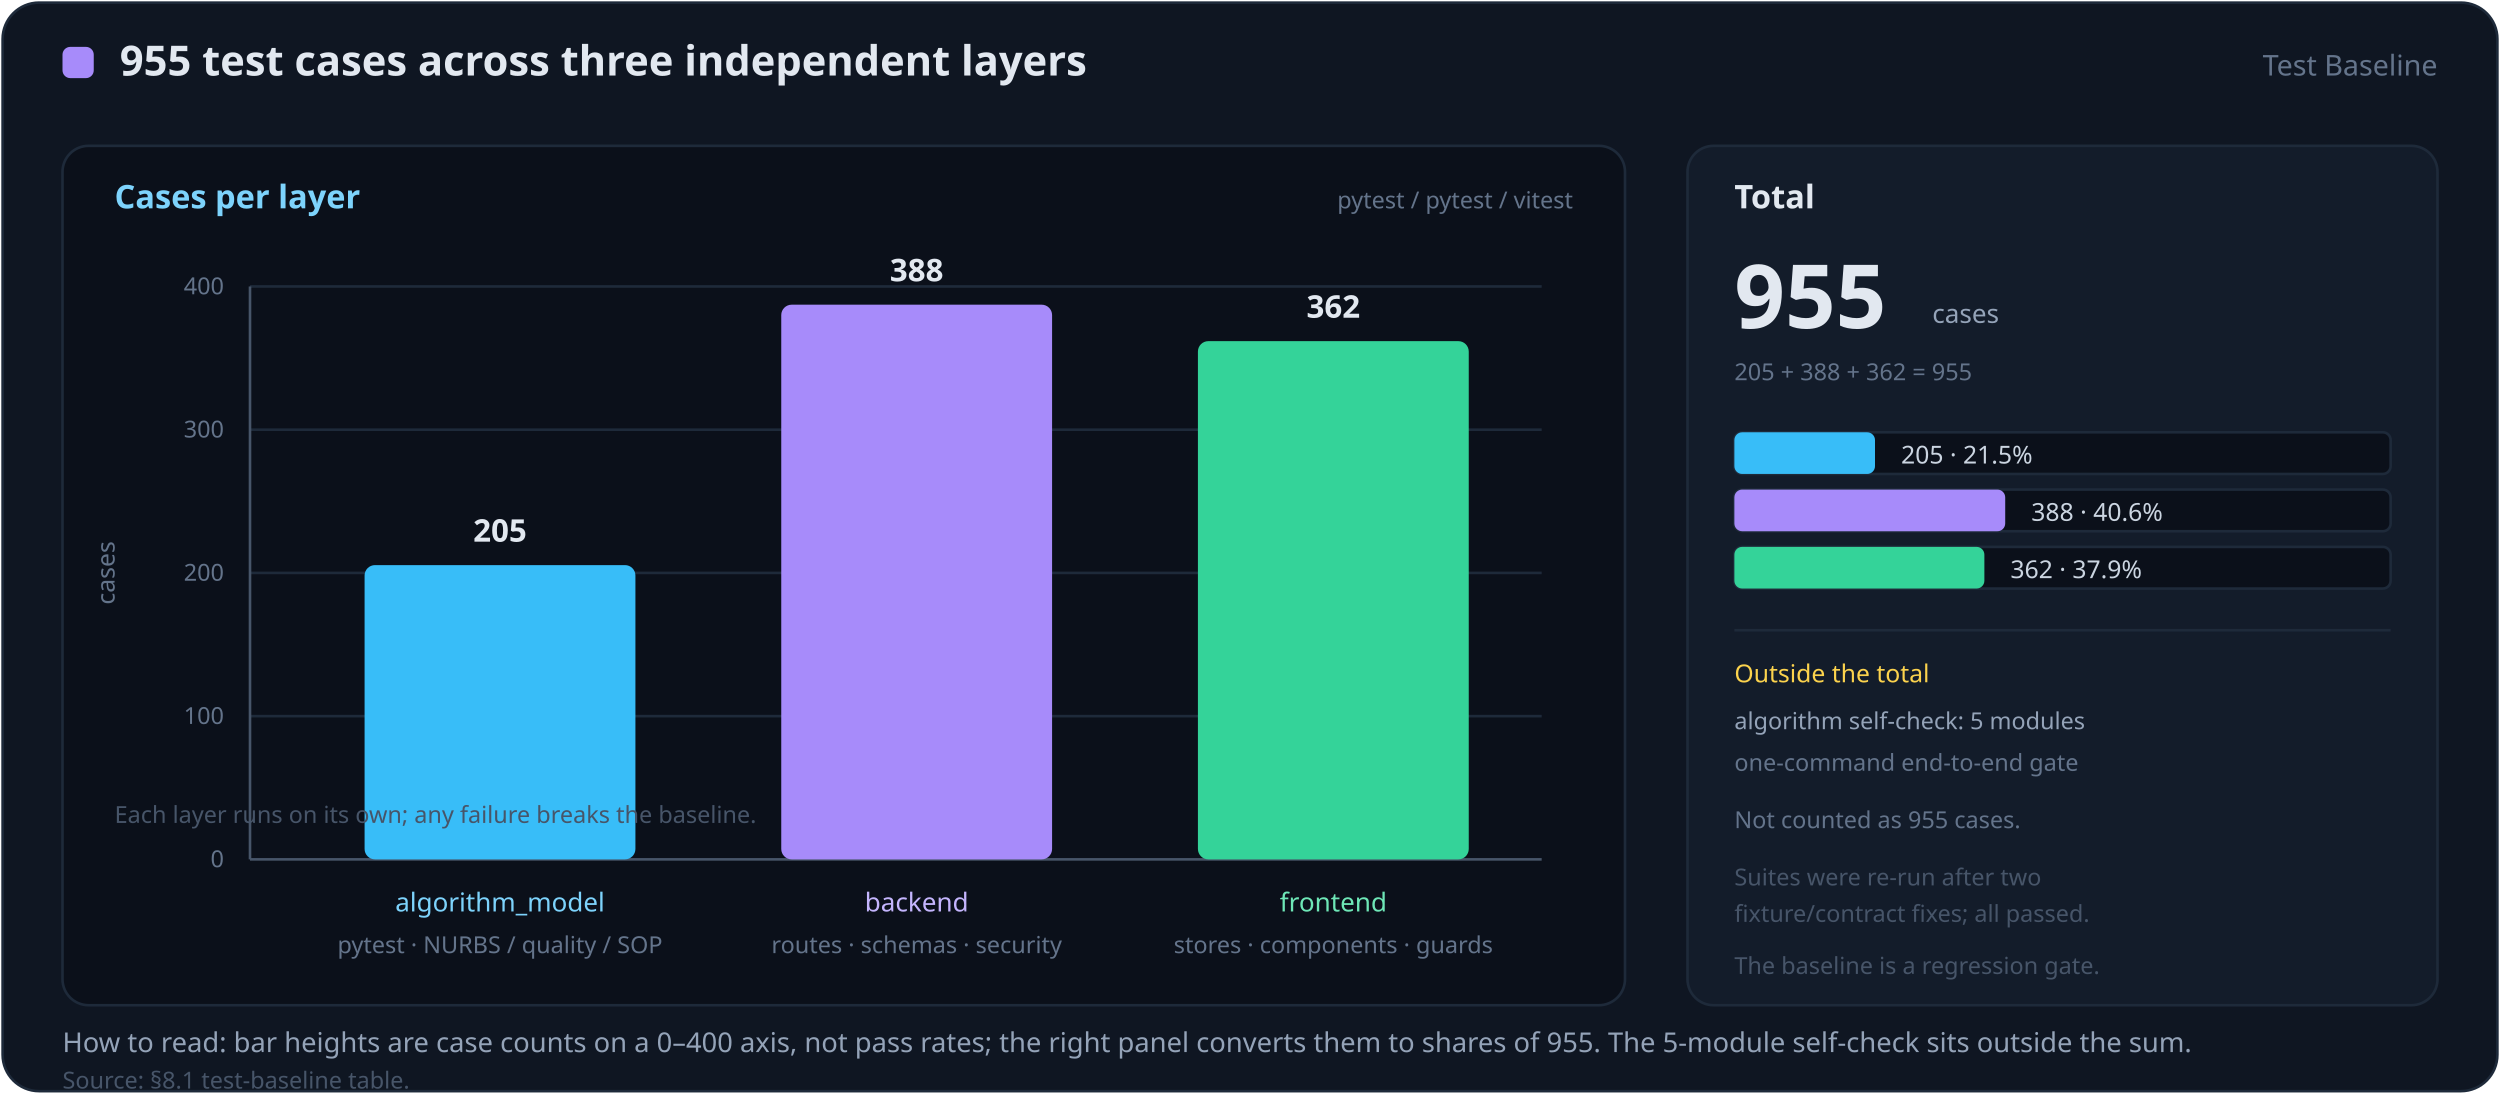
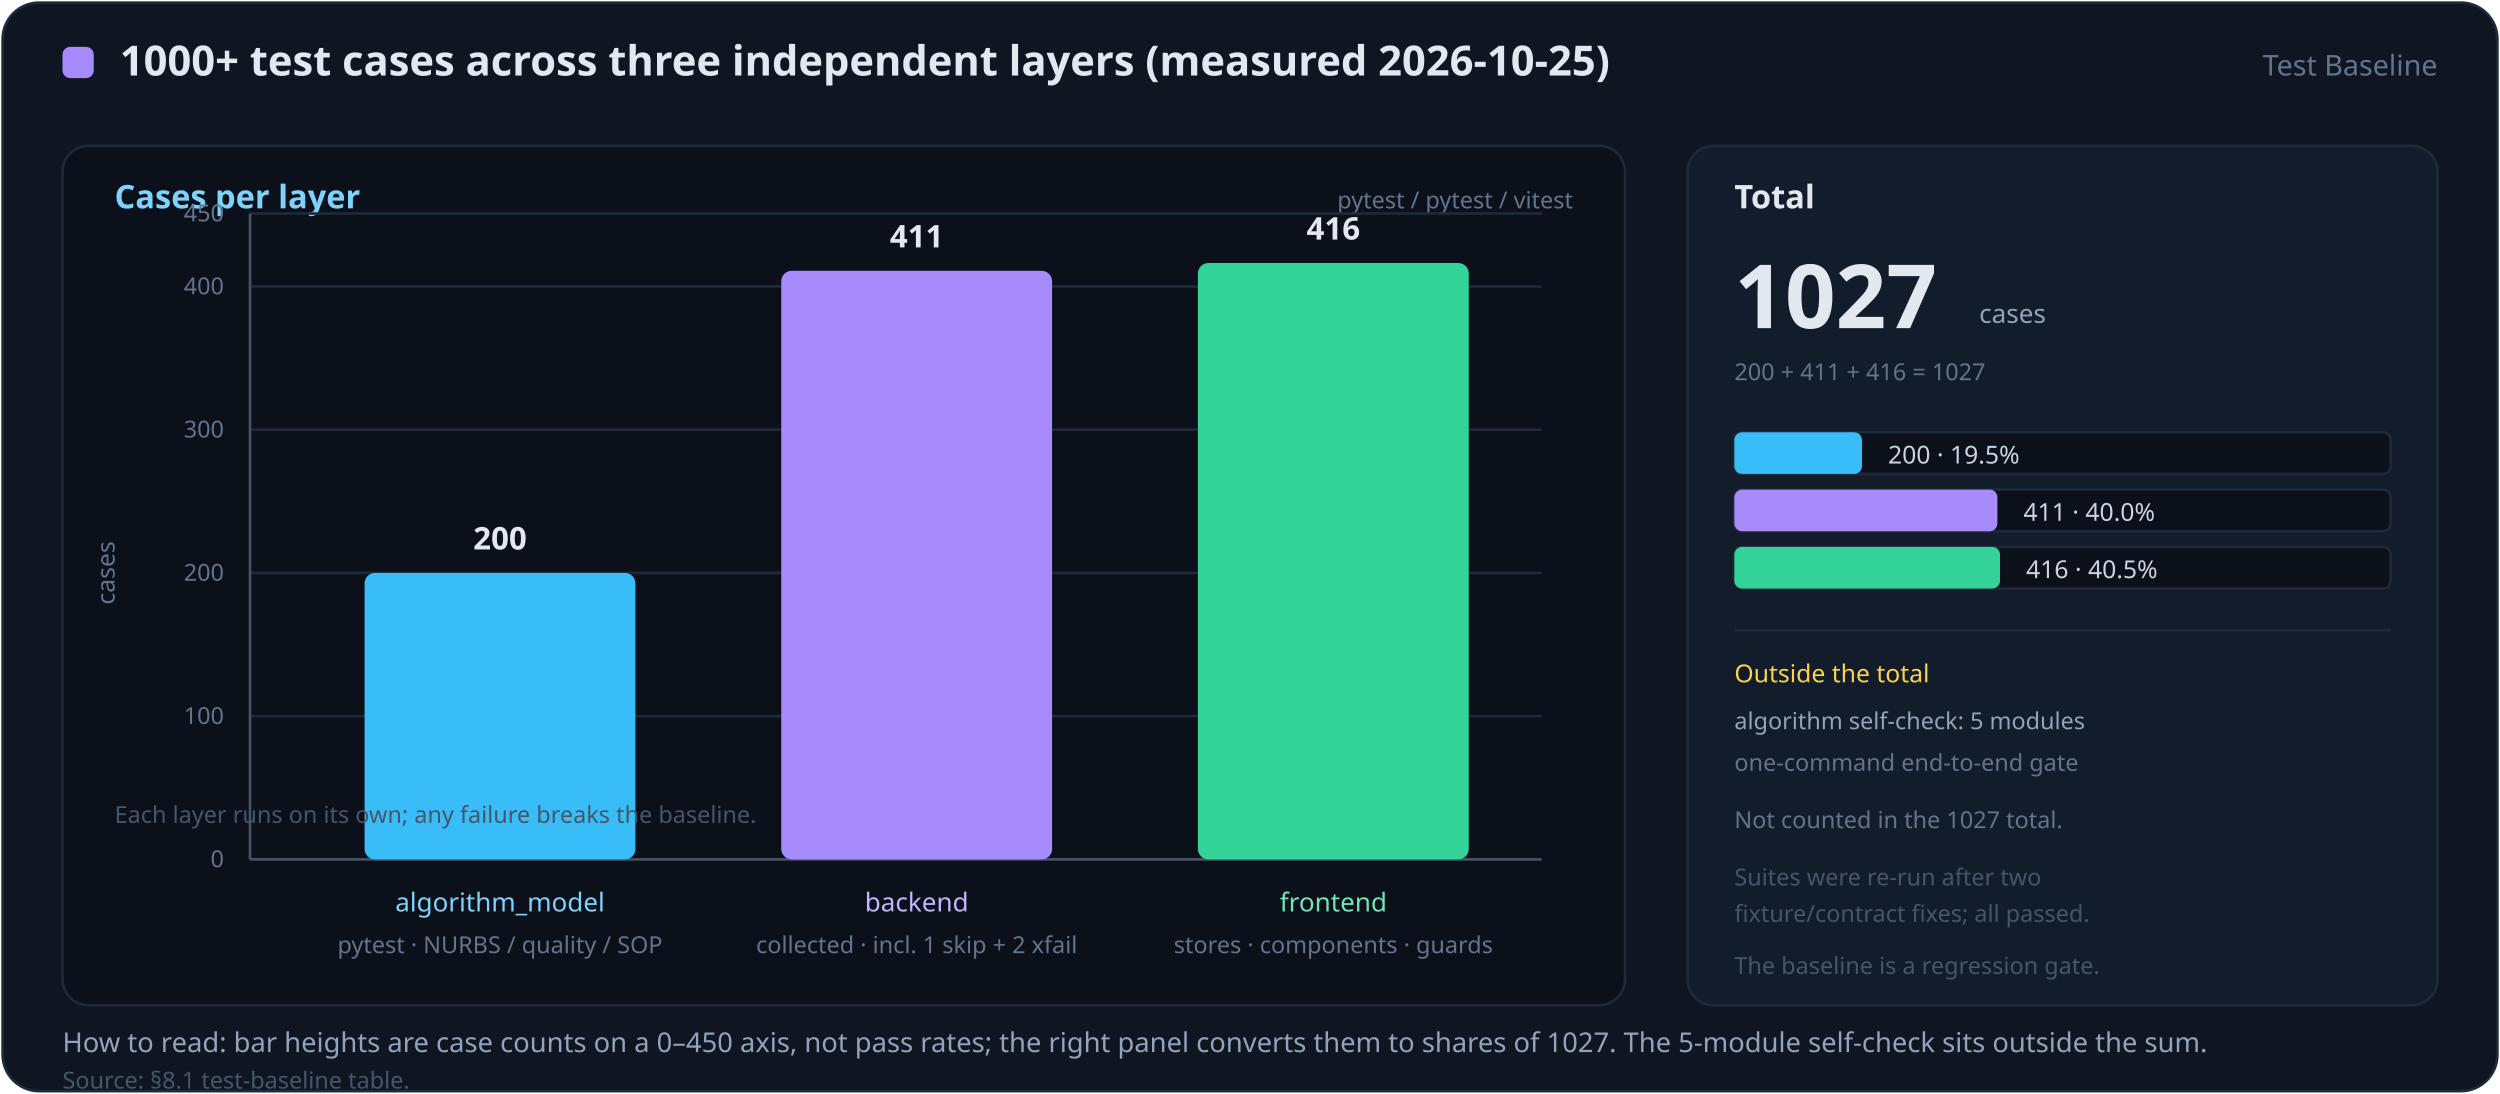
<svg xmlns="http://www.w3.org/2000/svg" viewBox="0 0 960 420" font-family="'Segoe UI','Microsoft YaHei',system-ui,sans-serif">
  <rect x="1" y="1" width="958" height="418" rx="14" fill="#0F1622" stroke="#1E2A3A" />
  <rect x="24" y="18" width="12" height="12" rx="3" fill="#A78BFA" />
-   <text x="46" y="29" fill="#E2E8F0" font-size="16" font-weight="700">955 test cases across three independent layers</text>
+   <text x="46" y="29" fill="#E2E8F0" font-size="16" font-weight="700">1000+ test cases across three independent layers (measured 2026-10-25)</text>
  <text x="936" y="29" fill="#64748B" font-size="11" text-anchor="end">Test Baseline</text>
  <rect x="24" y="56" width="600" height="330" rx="10" fill="#0B101A" stroke="#1E2A3A" />
  <text x="44" y="80" fill="#7DD3FC" font-size="12.5" font-weight="700">Cases per layer</text>
  <text x="604" y="80" fill="#64748B" font-size="9" text-anchor="end">pytest / pytest / vitest</text>
  <g stroke="#1E2A3A">
+     <line x1="96" y1="82" x2="592" y2="82" />
    <line x1="96" y1="110" x2="592" y2="110" />
    <line x1="96" y1="165" x2="592" y2="165" />
    <line x1="96" y1="220" x2="592" y2="220" />
    <line x1="96" y1="275" x2="592" y2="275" />
  </g>
  <line x1="96" y1="330" x2="592" y2="330" stroke="#475569" />
-   <line x1="96" y1="110" x2="96" y2="330" stroke="#475569" />
+   <line x1="96" y1="82" x2="96" y2="330" stroke="#475569" />
  <g font-size="9" fill="#64748B" text-anchor="end">
    <text x="86" y="333">0</text>
    <text x="86" y="278">100</text>
    <text x="86" y="223">200</text>
    <text x="86" y="168">300</text>
    <text x="86" y="113">400</text>
+     <text x="86" y="85">450</text>
  </g>
  <text x="44" y="220" fill="#64748B" font-size="9.5" text-anchor="middle" transform="rotate(-90 44 220)">cases</text>
-   <rect x="140" y="217" width="104" height="113" rx="4" fill="#38BDF8" />
-   <text x="192" y="208" fill="#E2E8F0" font-size="12" font-weight="700" text-anchor="middle">205</text>
+   <rect x="140" y="220" width="104" height="110" rx="4" fill="#38BDF8" />
+   <text x="192" y="211" fill="#E2E8F0" font-size="12" font-weight="700" text-anchor="middle">200</text>
  <text x="192" y="350" fill="#7DD3FC" font-size="10" text-anchor="middle">algorithm_model</text>
  <text x="192" y="366" fill="#64748B" font-size="9" text-anchor="middle">pytest · NURBS / quality / SOP</text>
-   <rect x="300" y="117" width="104" height="213" rx="4" fill="#A78BFA" />
-   <text x="352" y="108" fill="#E2E8F0" font-size="12" font-weight="700" text-anchor="middle">388</text>
+   <rect x="300" y="104" width="104" height="226" rx="4" fill="#A78BFA" />
+   <text x="352" y="95" fill="#E2E8F0" font-size="12" font-weight="700" text-anchor="middle">411</text>
  <text x="352" y="350" fill="#C4B5FD" font-size="10" text-anchor="middle">backend</text>
-   <text x="352" y="366" fill="#64748B" font-size="9" text-anchor="middle">routes · schemas · security</text>
-   <rect x="460" y="131" width="104" height="199" rx="4" fill="#34D399" />
-   <text x="512" y="122" fill="#E2E8F0" font-size="12" font-weight="700" text-anchor="middle">362</text>
+   <text x="352" y="366" fill="#64748B" font-size="9" text-anchor="middle">collected · incl. 1 skip + 2 xfail</text>
+   <rect x="460" y="101" width="104" height="229" rx="4" fill="#34D399" />
+   <text x="512" y="92" fill="#E2E8F0" font-size="12" font-weight="700" text-anchor="middle">416</text>
  <text x="512" y="350" fill="#6EE7B7" font-size="10" text-anchor="middle">frontend</text>
  <text x="512" y="366" fill="#64748B" font-size="9" text-anchor="middle">stores · components · guards</text>
  <text x="44" y="316" fill="#475569" font-size="9">Each layer runs on its own; any failure breaks the baseline.</text>
  <rect x="648" y="56" width="288" height="330" rx="10" fill="#131C2A" stroke="#1E2A3A" />
  <text x="666" y="80" fill="#E2E8F0" font-size="12.5" font-weight="700">Total</text>
-   <text x="666" y="126" fill="#E2E8F0" font-size="34" font-weight="700">955</text>
-   <text x="742" y="124" fill="#94A3B8" font-size="10">cases</text>
-   <text x="666" y="146" fill="#64748B" font-size="9">205 + 388 + 362 = 955</text>
+   <text x="666" y="126" fill="#E2E8F0" font-size="34" font-weight="700">1027</text>
+   <text x="760" y="124" fill="#94A3B8" font-size="10">cases</text>
+   <text x="666" y="146" fill="#64748B" font-size="9">200 + 411 + 416 = 1027</text>
  <g font-size="9.5">
    <rect x="666" y="166" width="252" height="16" rx="3" fill="#0B101A" stroke="#1E2A3A" />
-     <rect x="666" y="166" width="54" height="16" rx="3" fill="#38BDF8" />
-     <text x="730" y="178" fill="#CBD5E1">205 · 21.5%</text>
+     <rect x="666" y="166" width="49" height="16" rx="3" fill="#38BDF8" />
+     <text x="725" y="178" fill="#CBD5E1">200 · 19.5%</text>
    <rect x="666" y="188" width="252" height="16" rx="3" fill="#0B101A" stroke="#1E2A3A" />
-     <rect x="666" y="188" width="104" height="16" rx="3" fill="#A78BFA" />
-     <text x="780" y="200" fill="#CBD5E1">388 · 40.6%</text>
+     <rect x="666" y="188" width="101" height="16" rx="3" fill="#A78BFA" />
+     <text x="777" y="200" fill="#CBD5E1">411 · 40.0%</text>
    <rect x="666" y="210" width="252" height="16" rx="3" fill="#0B101A" stroke="#1E2A3A" />
-     <rect x="666" y="210" width="96" height="16" rx="3" fill="#34D399" />
-     <text x="772" y="222" fill="#CBD5E1">362 · 37.9%</text>
+     <rect x="666" y="210" width="102" height="16" rx="3" fill="#34D399" />
+     <text x="778" y="222" fill="#CBD5E1">416 · 40.5%</text>
  </g>
  <line x1="666" y1="242" x2="918" y2="242" stroke="#1E2A3A" />
  <text x="666" y="262" fill="#FCD34D" font-size="9.5">Outside the total</text>
  <text x="666" y="280" fill="#94A3B8" font-size="9">algorithm self-check: 5 modules</text>
  <text x="666" y="296" fill="#64748B" font-size="9">one-command end-to-end gate</text>
-   <text x="666" y="318" fill="#64748B" font-size="9">Not counted as 955 cases.</text>
+   <text x="666" y="318" fill="#64748B" font-size="9">Not counted in the 1027 total.</text>
  <text x="666" y="340" fill="#475569" font-size="9">Suites were re-run after two</text>
  <text x="666" y="354" fill="#475569" font-size="9">fixture/contract fixes; all passed.</text>
  <text x="666" y="374" fill="#475569" font-size="9">The baseline is a regression gate.</text>
-   <text x="24" y="404" fill="#94A3B8" font-size="10.5">How to read: bar heights are case counts on a 0–400 axis, not pass rates; the right panel converts them to shares of 955. The 5-module self-check sits outside the sum.</text>
+   <text x="24" y="404" fill="#94A3B8" font-size="10.5">How to read: bar heights are case counts on a 0–450 axis, not pass rates; the right panel converts them to shares of 1027. The 5-module self-check sits outside the sum.</text>
  <text x="24" y="418" fill="#475569" font-size="9">Source: §8.1 test-baseline table.</text>
</svg>
